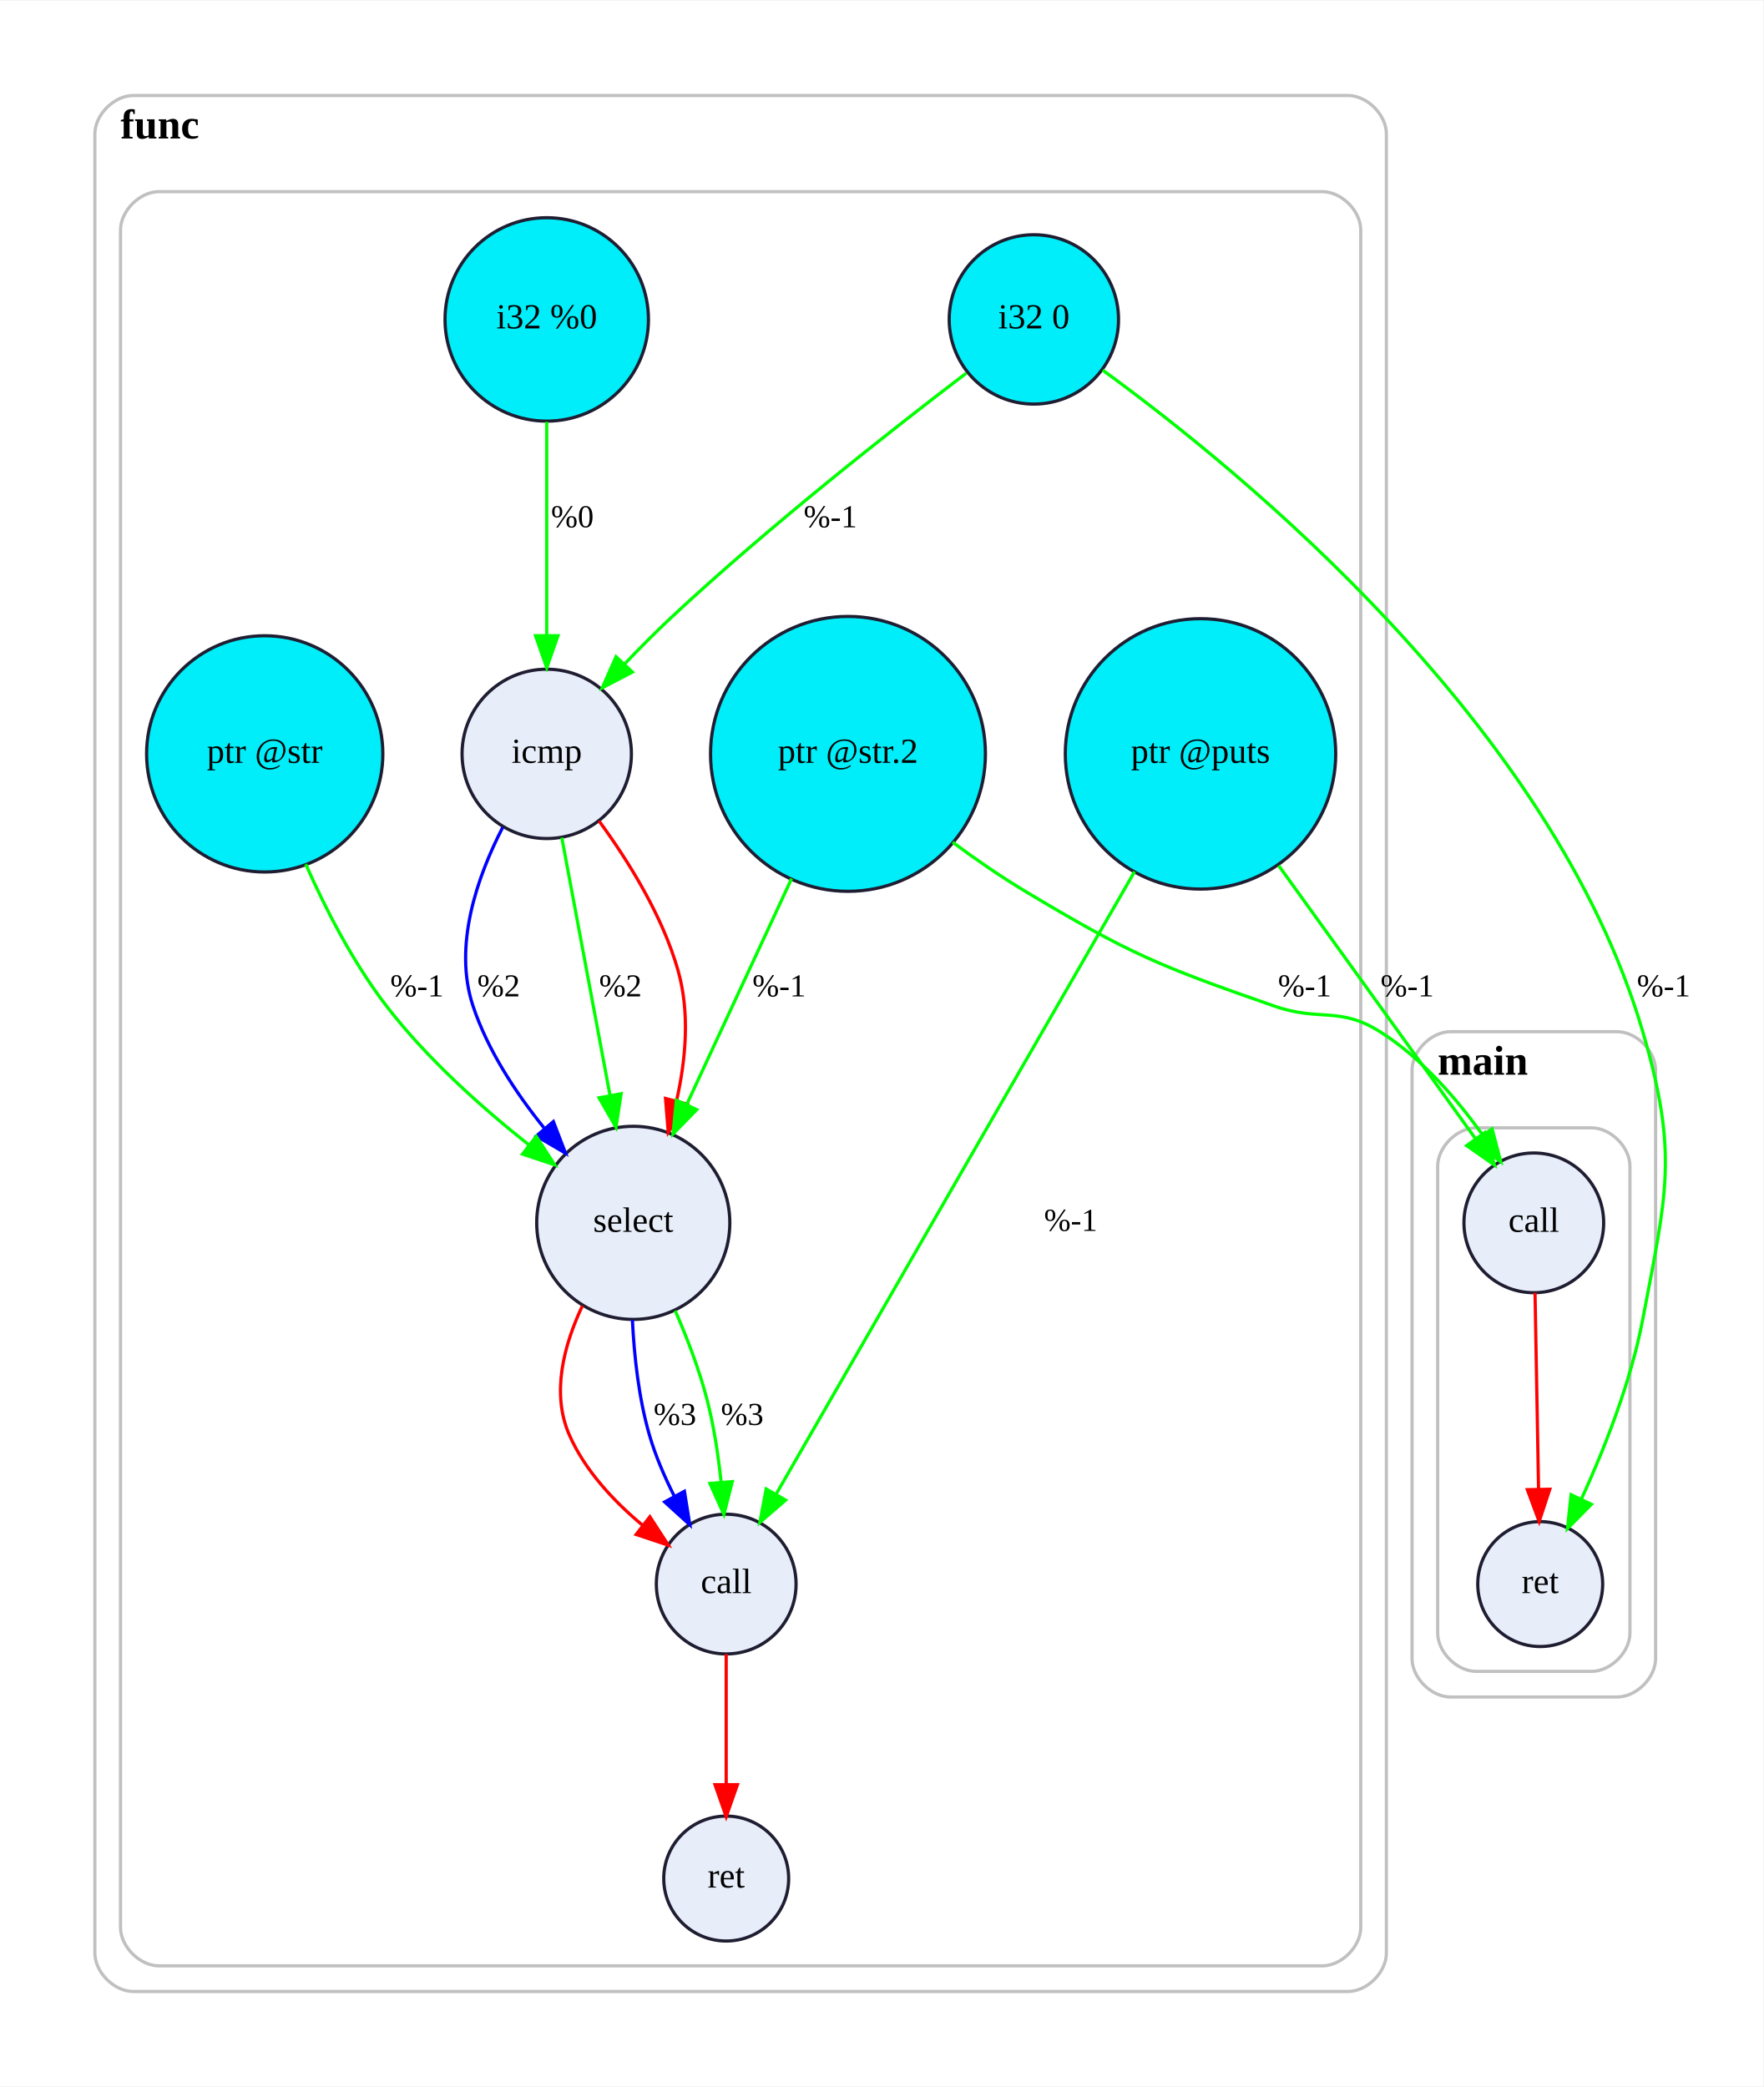
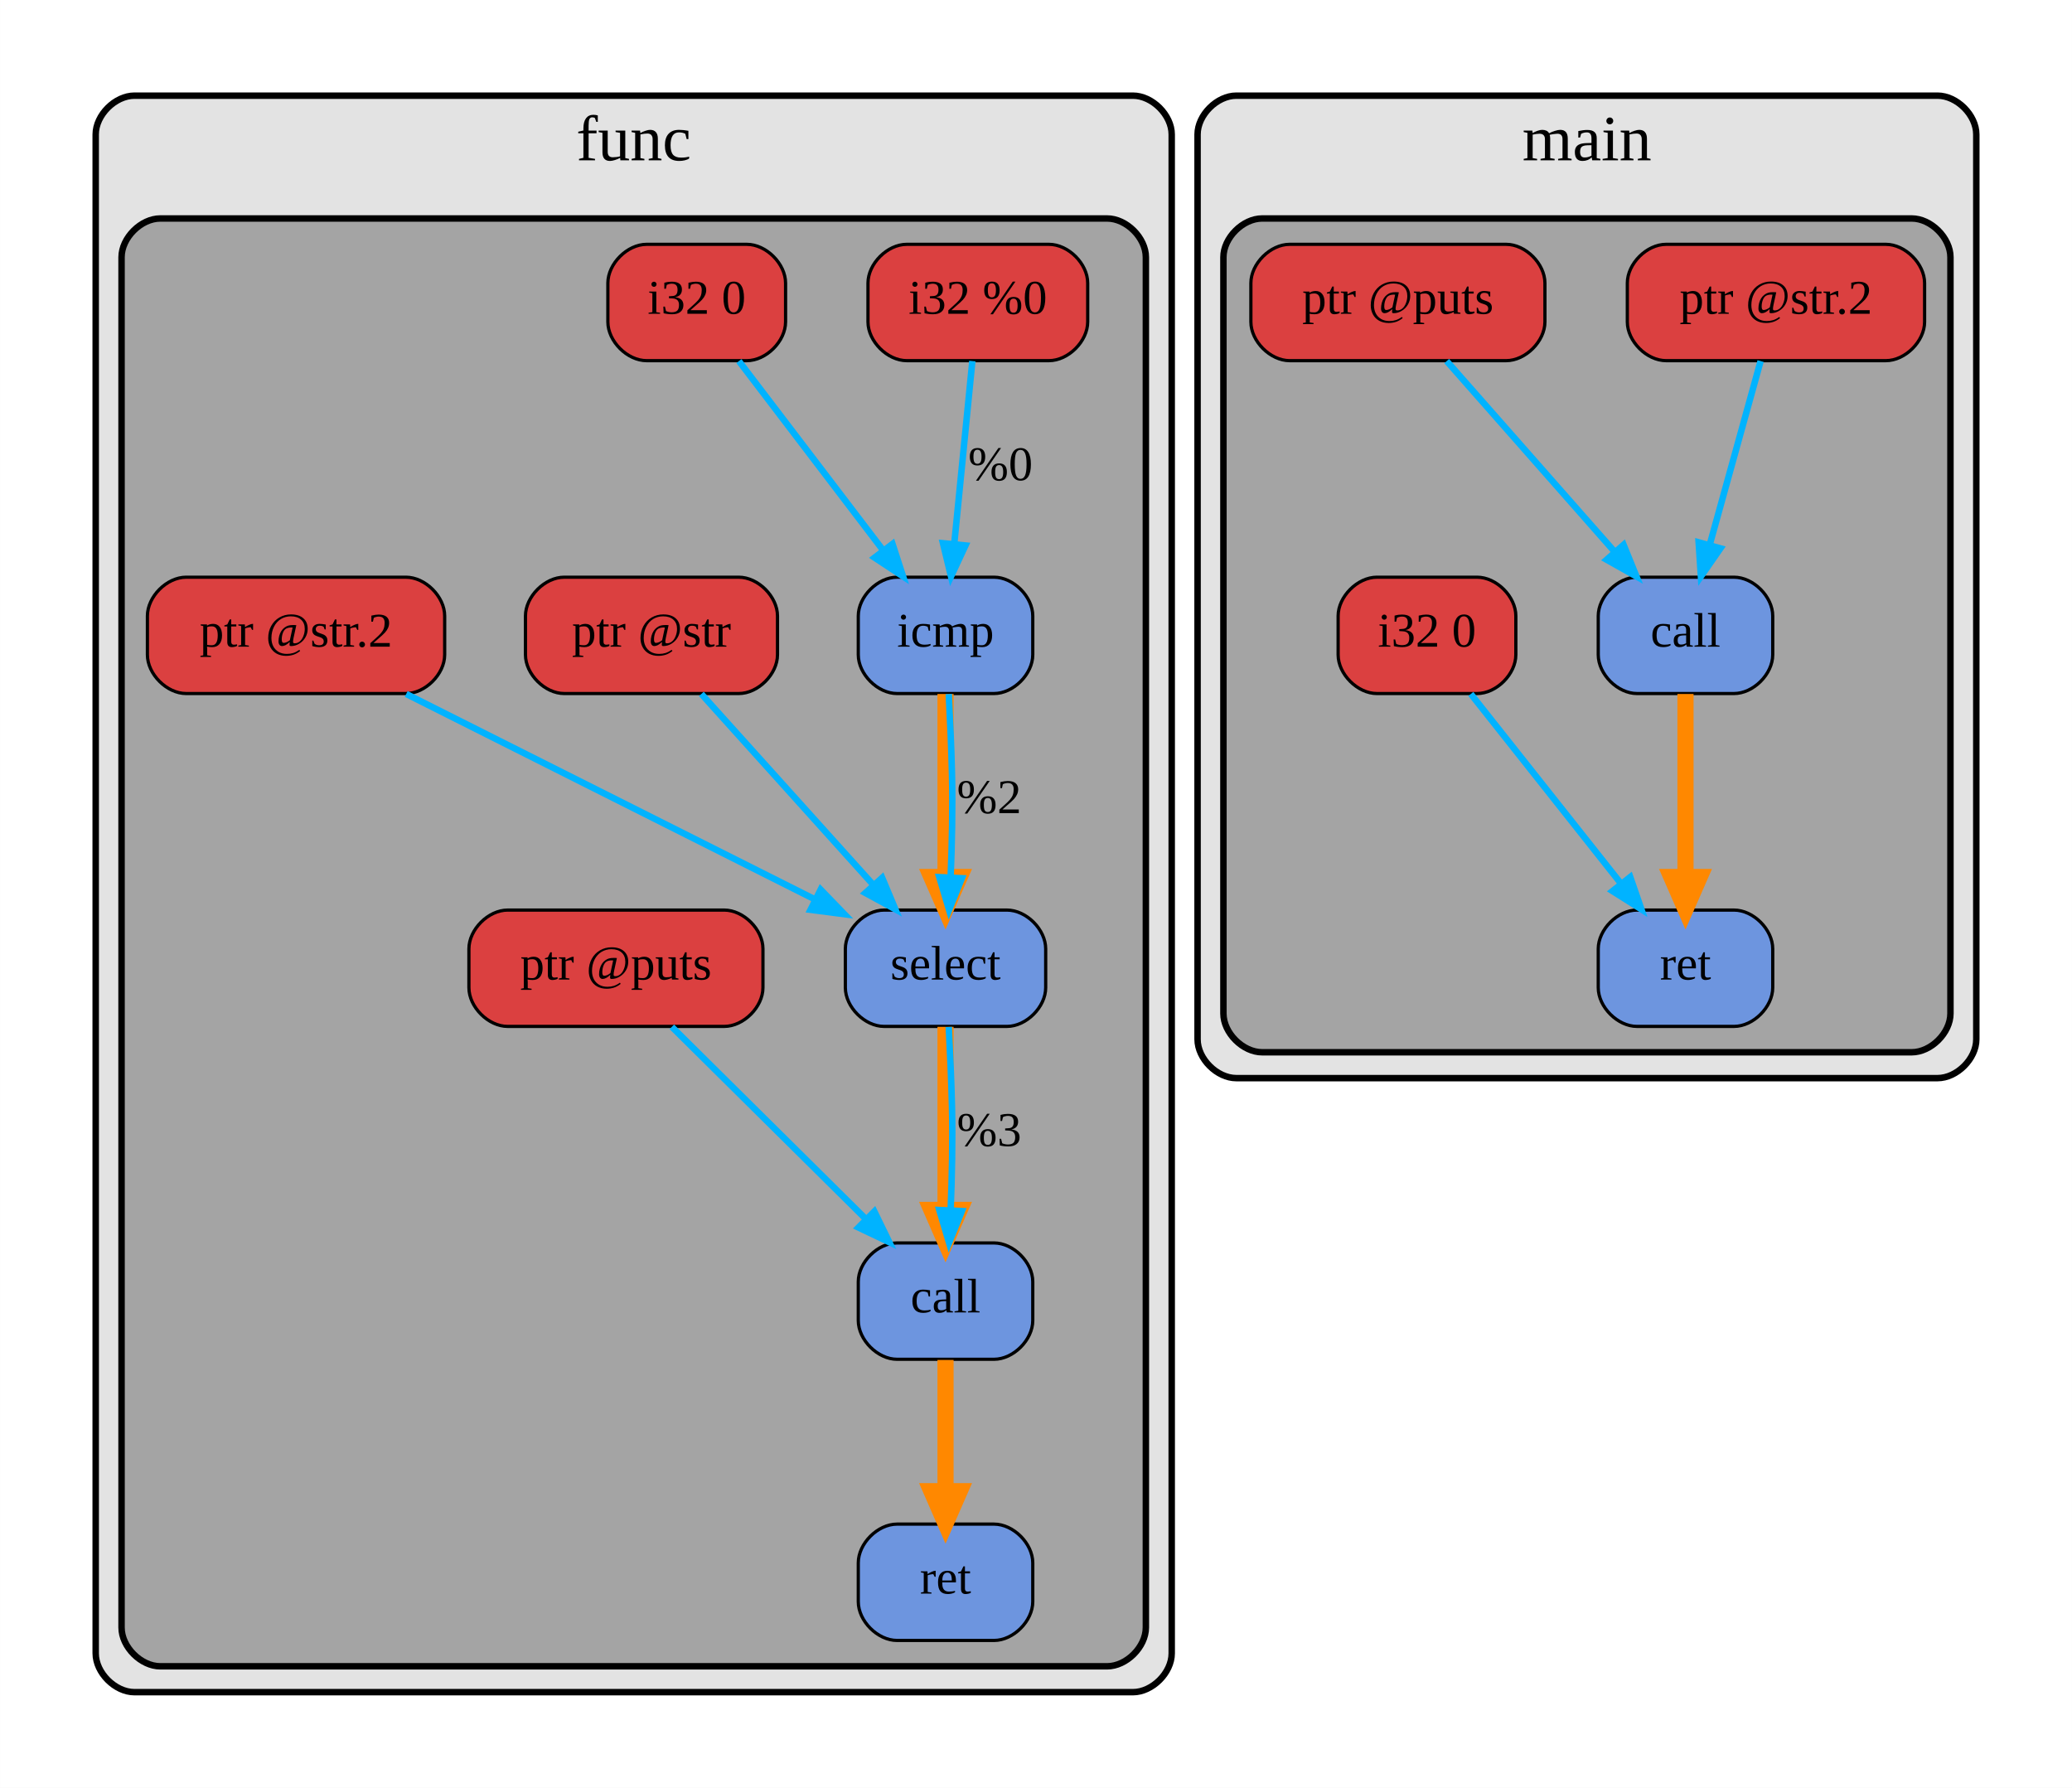
- <svg xmlns="http://www.w3.org/2000/svg" width="550pt" height="651pt" viewBox="0.00 0.00 550.20 650.83">
-   <g id="graph0" class="graph" transform="scale(1 1) rotate(0) translate(21.6 629.23)">
-     <polygon fill="white" stroke="transparent" points="-21.6,21.6 -21.6,-629.23 528.6,-629.23 528.6,21.6 -21.6,21.6" />
+ <svg xmlns="http://www.w3.org/2000/svg" width="641pt" height="553pt" viewBox="0.00 0.00 641.20 553.20">
+   <g id="graph0" class="graph" transform="scale(1 1) rotate(0) translate(21.6 531.6)">
+     <polygon fill="white" stroke="transparent" points="-21.6,21.6 -21.6,-531.6 619.6,-531.6 619.6,21.6 -21.6,21.6" />
    <g id="clust1" class="cluster">
-       <path fill="none" stroke="#c0c0c0" d="M20,-8C20,-8 399,-8 399,-8 405,-8 411,-14 411,-20 411,-20 411,-587.63 411,-587.63 411,-593.63 405,-599.63 399,-599.63 399,-599.63 20,-599.63 20,-599.63 14,-599.63 8,-593.63 8,-587.63 8,-587.63 8,-20 8,-20 8,-14 14,-8 20,-8" />
-       <text text-anchor="start" x="16" y="-586.23" font-family="SF Pro Text Bold 10" font-weight="bold" font-size="13.00">func</text>
+       <path fill="#e3e3e3" stroke="#000000" stroke-width="2" d="M20,-8C20,-8 329,-8 329,-8 335,-8 341,-14 341,-20 341,-20 341,-490 341,-490 341,-496 335,-502 329,-502 329,-502 20,-502 20,-502 14,-502 8,-496 8,-490 8,-490 8,-20 8,-20 8,-14 14,-8 20,-8" />
+       <text text-anchor="middle" x="174.5" y="-482" font-family="SF Pro Text Bold 10" font-size="20.00">func</text>
    </g>
    <g id="clust2" class="cluster">
-       <path fill="none" stroke="#c0c0c0" d="M28,-16C28,-16 391,-16 391,-16 397,-16 403,-22 403,-28 403,-28 403,-557.63 403,-557.63 403,-563.63 397,-569.63 391,-569.63 391,-569.63 28,-569.63 28,-569.63 22,-569.63 16,-563.63 16,-557.63 16,-557.63 16,-28 16,-28 16,-22 22,-16 28,-16" />
+       <path fill="#a4a4a4" stroke="#000000" stroke-width="2" d="M28,-16C28,-16 321,-16 321,-16 327,-16 333,-22 333,-28 333,-28 333,-452 333,-452 333,-458 327,-464 321,-464 321,-464 28,-464 28,-464 22,-464 16,-458 16,-452 16,-452 16,-28 16,-28 16,-22 22,-16 28,-16" />
    </g>
    <g id="clust3" class="cluster">
-       <path fill="none" stroke="#c0c0c0" d="M431,-99.89C431,-99.89 483,-99.89 483,-99.89 489,-99.89 495,-105.89 495,-111.89 495,-111.89 495,-295.5 495,-295.5 495,-301.5 489,-307.5 483,-307.5 483,-307.5 431,-307.5 431,-307.5 425,-307.5 419,-301.5 419,-295.5 419,-295.5 419,-111.89 419,-111.89 419,-105.89 425,-99.89 431,-99.89" />
-       <text text-anchor="start" x="427" y="-294.1" font-family="SF Pro Text Bold 10" font-weight="bold" font-size="13.00">main</text>
+       <path fill="#e3e3e3" stroke="#000000" stroke-width="2" d="M361,-198C361,-198 578,-198 578,-198 584,-198 590,-204 590,-210 590,-210 590,-490 590,-490 590,-496 584,-502 578,-502 578,-502 361,-502 361,-502 355,-502 349,-496 349,-490 349,-490 349,-210 349,-210 349,-204 355,-198 361,-198" />
+       <text text-anchor="middle" x="469.5" y="-482" font-family="SF Pro Text Bold 10" font-size="20.00">main</text>
    </g>
    <g id="clust4" class="cluster">
-       <path fill="none" stroke="#c0c0c0" d="M439,-107.89C439,-107.89 475,-107.89 475,-107.89 481,-107.89 487,-113.89 487,-119.89 487,-119.89 487,-265.5 487,-265.5 487,-271.5 481,-277.5 475,-277.5 475,-277.5 439,-277.5 439,-277.5 433,-277.5 427,-271.5 427,-265.5 427,-265.5 427,-119.89 427,-119.89 427,-113.89 433,-107.89 439,-107.89" />
+       <path fill="#a4a4a4" stroke="#000000" stroke-width="2" d="M369,-206C369,-206 570,-206 570,-206 576,-206 582,-212 582,-218 582,-218 582,-452 582,-452 582,-458 576,-464 570,-464 570,-464 369,-464 369,-464 363,-464 357,-458 357,-452 357,-452 357,-218 357,-218 357,-212 363,-206 369,-206" />
    </g>
    <g id="node1" class="node">
-       <ellipse fill="#e8eef9" stroke="#1f1d31" cx="149" cy="-394.19" rx="26.42" ry="26.42" />
-       <text text-anchor="middle" x="149" y="-391.39" font-family="SF Pro Text Bold 10" font-size="11.00" fill="#000000">icmp</text>
+       <path fill="#6d95df" stroke="#000000" d="M286,-353C286,-353 256,-353 256,-353 250,-353 244,-347 244,-341 244,-341 244,-329 244,-329 244,-323 250,-317 256,-317 256,-317 286,-317 286,-317 292,-317 298,-323 298,-329 298,-329 298,-341 298,-341 298,-347 292,-353 286,-353" />
+       <text text-anchor="middle" x="271" y="-331.5" font-family="SF Pro Text Bold 10" font-size="15.00" fill="#000000">icmp</text>
    </g>
    <g id="node2" class="node">
-       <ellipse fill="#e8eef9" stroke="#1f1d31" cx="176" cy="-247.85" rx="30.13" ry="30.13" />
-       <text text-anchor="middle" x="176" y="-245.05" font-family="SF Pro Text Bold 10" font-size="11.00" fill="#000000">select</text>
+       <path fill="#6d95df" stroke="#000000" d="M290,-250C290,-250 252,-250 252,-250 246,-250 240,-244 240,-238 240,-238 240,-226 240,-226 240,-220 246,-214 252,-214 252,-214 290,-214 290,-214 296,-214 302,-220 302,-226 302,-226 302,-238 302,-238 302,-244 296,-250 290,-250" />
+       <text text-anchor="middle" x="271" y="-228.5" font-family="SF Pro Text Bold 10" font-size="15.00" fill="#000000">select</text>
    </g>
    <g id="edge1" class="edge">
-       <path fill="none" stroke="#ff0000" d="M165.31,-373.27C174.53,-360.69 185.15,-343.63 190,-326.5 193.68,-313.5 192.44,-298.99 189.53,-286.06" />
-       <polygon fill="#ff0000" stroke="#ff0000" points="192.84,-284.87 186.91,-276.09 186.07,-286.66 192.84,-284.87" />
+       <path fill="none" stroke="#ff8800" stroke-width="5" d="M271,-316.87C271,-301.41 271,-278.42 271,-260.41" />
+       <polygon fill="#ff8800" stroke="#ff8800" stroke-width="5" points="275.38,-260.22 271,-250.22 266.63,-260.22 275.38,-260.22" />
    </g>
    <g id="edge4" class="edge">
-       <path fill="none" stroke="#0000ff" d="M135.28,-371.3C127.23,-355.67 119.77,-334.18 126,-315.5 130.59,-301.72 139.28,-288.5 148.13,-277.51" />
-       <polygon fill="#0000ff" stroke="#0000ff" points="151.07,-279.46 154.87,-269.58 145.73,-274.93 151.07,-279.46" />
-       <text text-anchor="middle" x="134" y="-318.5" font-family="SF Pro Text Bold 10" font-size="10.00">%2</text>
+       <path fill="none" stroke="#00b3ff" stroke-width="2" d="M272,-316.84C272.4,-309.23 272.81,-300.17 273,-292 273.25,-281.62 272.99,-270.21 272.58,-260.21" />
+       <polygon fill="#00b3ff" stroke="#00b3ff" stroke-width="2" points="276.07,-259.86 272.1,-250.04 269.07,-260.19 276.07,-259.86" />
+       <text text-anchor="middle" x="284.5" y="-280" font-family="SF Pro Text Bold 10" font-size="15.00">%2</text>
+     </g>
+     <g id="node3" class="node">
+       <path fill="#6d95df" stroke="#000000" d="M286,-147C286,-147 256,-147 256,-147 250,-147 244,-141 244,-135 244,-135 244,-123 244,-123 244,-117 250,-111 256,-111 256,-111 286,-111 286,-111 292,-111 298,-117 298,-123 298,-123 298,-135 298,-135 298,-141 292,-147 286,-147" />
+       <text text-anchor="middle" x="271" y="-125.5" font-family="SF Pro Text Bold 10" font-size="15.00" fill="#000000">call</text>
+     </g>
+     <g id="edge2" class="edge">
+       <path fill="none" stroke="#ff8800" stroke-width="5" d="M271,-213.87C271,-198.41 271,-175.42 271,-157.41" />
+       <polygon fill="#ff8800" stroke="#ff8800" stroke-width="5" points="275.38,-157.22 271,-147.22 266.63,-157.22 275.38,-157.22" />
+     </g>
+     <g id="edge7" class="edge">
+       <path fill="none" stroke="#00b3ff" stroke-width="2" d="M272,-213.84C272.4,-206.23 272.81,-197.17 273,-189 273.25,-178.62 272.99,-167.21 272.58,-157.21" />
+       <polygon fill="#00b3ff" stroke="#00b3ff" stroke-width="2" points="276.07,-156.86 272.1,-147.04 269.07,-157.19 276.07,-156.86" />
+       <text text-anchor="middle" x="284.5" y="-177" font-family="SF Pro Text Bold 10" font-size="15.00">%3</text>
+     </g>
+     <g id="node4" class="node">
+       <path fill="#6d95df" stroke="#000000" d="M286,-60C286,-60 256,-60 256,-60 250,-60 244,-54 244,-48 244,-48 244,-36 244,-36 244,-30 250,-24 256,-24 256,-24 286,-24 286,-24 292,-24 298,-30 298,-36 298,-36 298,-48 298,-48 298,-54 292,-60 286,-60" />
+       <text text-anchor="middle" x="271" y="-38.5" font-family="SF Pro Text Bold 10" font-size="15.00" fill="#000000">ret</text>
+     </g>
+     <g id="edge3" class="edge">
+       <path fill="none" stroke="#ff8800" stroke-width="5" d="M271,-110.8C271,-99.16 271,-83.55 271,-70.24" />
+       <polygon fill="#ff8800" stroke="#ff8800" stroke-width="5" points="275.38,-70.18 271,-60.18 266.63,-70.18 275.38,-70.18" />
+     </g>
+     <g id="node5" class="node">
+       <path fill="#db4040" stroke="#000000" d="M303,-456C303,-456 259,-456 259,-456 253,-456 247,-450 247,-444 247,-444 247,-432 247,-432 247,-426 253,-420 259,-420 259,-420 303,-420 303,-420 309,-420 315,-426 315,-432 315,-432 315,-444 315,-444 315,-450 309,-456 303,-456" />
+       <text text-anchor="middle" x="281" y="-434.5" font-family="SF Pro Text Bold 10" font-size="15.00" fill="#000000">i32 %0</text>
+     </g>
+     <g id="edge5" class="edge">
+       <path fill="none" stroke="#00b3ff" stroke-width="2" d="M279.3,-419.87C277.77,-404.41 275.5,-381.42 273.71,-363.41" />
+       <polygon fill="#00b3ff" stroke="#00b3ff" stroke-width="2" points="277.17,-362.82 272.7,-353.22 270.21,-363.51 277.17,-362.82" />
+       <text text-anchor="middle" x="288" y="-383" font-family="SF Pro Text Bold 10" font-size="15.00">%0</text>
+     </g>
+     <g id="node6" class="node">
+       <path fill="#db4040" stroke="#000000" d="M209.5,-456C209.5,-456 178.5,-456 178.5,-456 172.5,-456 166.5,-450 166.5,-444 166.5,-444 166.5,-432 166.5,-432 166.5,-426 172.5,-420 178.5,-420 178.5,-420 209.5,-420 209.5,-420 215.5,-420 221.5,-426 221.5,-432 221.5,-432 221.5,-444 221.5,-444 221.5,-450 215.5,-456 209.5,-456" />
+       <text text-anchor="middle" x="194" y="-434.5" font-family="SF Pro Text Bold 10" font-size="15.00" fill="#000000">i32 0</text>
+     </g>
+     <g id="edge6" class="edge">
+       <path fill="none" stroke="#00b3ff" stroke-width="2" d="M207.06,-419.87C219.23,-403.91 237.53,-379.9 251.44,-361.65" />
+       <polygon fill="#00b3ff" stroke="#00b3ff" stroke-width="2" points="254.59,-363.29 257.87,-353.22 249.03,-359.05 254.59,-363.29" />
+     </g>
+     <g id="node7" class="node">
+       <path fill="#db4040" stroke="#000000" d="M207,-353C207,-353 153,-353 153,-353 147,-353 141,-347 141,-341 141,-341 141,-329 141,-329 141,-323 147,-317 153,-317 153,-317 207,-317 207,-317 213,-317 219,-323 219,-329 219,-329 219,-341 219,-341 219,-347 213,-353 207,-353" />
+       <text text-anchor="middle" x="180" y="-331.5" font-family="SF Pro Text Bold 10" font-size="15.00" fill="#000000">ptr @str</text>
    </g>
    <g id="edge8" class="edge">
-       <path fill="none" stroke="#00ff00" d="M153.7,-368.05C157.85,-345.9 163.95,-313.28 168.72,-287.77" />
-       <polygon fill="#00ff00" stroke="#00ff00" points="172.21,-288.14 170.61,-277.67 165.33,-286.85 172.21,-288.14" />
-       <text text-anchor="middle" x="172" y="-318.5" font-family="SF Pro Text Bold 10" font-size="10.00">%2</text>
+       <path fill="none" stroke="#00b3ff" stroke-width="2" d="M195.44,-316.87C210.08,-300.62 232.24,-276.02 248.78,-257.66" />
+       <polygon fill="#00b3ff" stroke="#00b3ff" stroke-width="2" points="251.39,-259.99 255.49,-250.22 246.19,-255.3 251.39,-259.99" />
    </g>
-     <g id="node3" class="node">
-       <ellipse fill="#e8eef9" stroke="#1f1d31" cx="205" cy="-135.13" rx="21.8" ry="21.8" />
-       <text text-anchor="middle" x="205" y="-132.33" font-family="SF Pro Text Bold 10" font-size="11.00" fill="#000000">call</text>
+     <g id="node8" class="node">
+       <path fill="#db4040" stroke="#000000" d="M104,-353C104,-353 36,-353 36,-353 30,-353 24,-347 24,-341 24,-341 24,-329 24,-329 24,-323 30,-317 36,-317 36,-317 104,-317 104,-317 110,-317 116,-323 116,-329 116,-329 116,-341 116,-341 116,-347 110,-353 104,-353" />
+       <text text-anchor="middle" x="70" y="-331.5" font-family="SF Pro Text Bold 10" font-size="15.00" fill="#000000">ptr @str.2</text>
    </g>
-     <g id="edge2" class="edge">
-       <path fill="none" stroke="#ff0000" d="M160.13,-221.97C154.32,-209.64 150.39,-194.68 156,-181.78 160.83,-170.68 169.84,-161.06 178.82,-153.55" />
-       <polygon fill="#ff0000" stroke="#ff0000" points="181.18,-156.15 186.95,-147.26 176.9,-150.61 181.18,-156.15" />
+     <g id="edge9" class="edge">
+       <path fill="none" stroke="#00b3ff" stroke-width="2" d="M104.1,-316.87C139.1,-299.28 193.56,-271.92 230.67,-253.26" />
+       <polygon fill="#00b3ff" stroke="#00b3ff" stroke-width="2" points="232.35,-256.34 239.72,-248.72 229.21,-250.08 232.35,-256.34" />
    </g>
-     <g id="edge7" class="edge">
-       <path fill="none" stroke="#0000ff" d="M175.73,-217.57C176.28,-206.21 177.71,-193.21 181,-181.78 182.85,-175.35 185.67,-168.77 188.74,-162.69" />
-       <polygon fill="#0000ff" stroke="#0000ff" points="191.96,-164.09 193.65,-153.63 185.8,-160.76 191.96,-164.09" />
-       <text text-anchor="middle" x="189" y="-184.78" font-family="SF Pro Text Bold 10" font-size="10.00">%3</text>
+     <g id="node9" class="node">
+       <path fill="#db4040" stroke="#000000" d="M202.5,-250C202.5,-250 135.5,-250 135.5,-250 129.5,-250 123.5,-244 123.5,-238 123.5,-238 123.5,-226 123.5,-226 123.5,-220 129.5,-214 135.5,-214 135.5,-214 202.5,-214 202.5,-214 208.5,-214 214.5,-220 214.5,-226 214.5,-226 214.5,-238 214.5,-238 214.5,-244 208.5,-250 202.5,-250" />
+       <text text-anchor="middle" x="169" y="-228.5" font-family="SF Pro Text Bold 10" font-size="15.00" fill="#000000">ptr @puts</text>
+     </g>
+     <g id="edge10" class="edge">
+       <path fill="none" stroke="#00b3ff" stroke-width="2" d="M186.3,-213.87C202.71,-197.62 227.55,-173.02 246.09,-154.66" />
+       <polygon fill="#00b3ff" stroke="#00b3ff" stroke-width="2" points="248.97,-156.74 253.61,-147.22 244.04,-151.77 248.97,-156.74" />
+     </g>
+     <g id="node10" class="node">
+       <path fill="#6d95df" stroke="#000000" d="M515,-353C515,-353 485,-353 485,-353 479,-353 473,-347 473,-341 473,-341 473,-329 473,-329 473,-323 479,-317 485,-317 485,-317 515,-317 515,-317 521,-317 527,-323 527,-329 527,-329 527,-341 527,-341 527,-347 521,-353 515,-353" />
+       <text text-anchor="middle" x="500" y="-331.5" font-family="SF Pro Text Bold 10" font-size="15.00" fill="#000000">call</text>
+     </g>
+     <g id="node11" class="node">
+       <path fill="#6d95df" stroke="#000000" d="M515,-250C515,-250 485,-250 485,-250 479,-250 473,-244 473,-238 473,-238 473,-226 473,-226 473,-220 479,-214 485,-214 485,-214 515,-214 515,-214 521,-214 527,-220 527,-226 527,-226 527,-238 527,-238 527,-244 521,-250 515,-250" />
+       <text text-anchor="middle" x="500" y="-228.5" font-family="SF Pro Text Bold 10" font-size="15.00" fill="#000000">ret</text>
    </g>
    <g id="edge11" class="edge">
-       <path fill="none" stroke="#00ff00" d="M189.08,-220.45C192.85,-211.82 196.59,-202.06 199,-192.78 201.13,-184.57 202.51,-175.5 203.4,-167.07" />
-       <polygon fill="#00ff00" stroke="#00ff00" points="206.9,-167.11 204.28,-156.85 199.93,-166.51 206.9,-167.11" />
-       <text text-anchor="middle" x="210" y="-184.78" font-family="SF Pro Text Bold 10" font-size="10.00">%3</text>
+       <path fill="none" stroke="#ff8800" stroke-width="5" d="M500,-316.87C500,-301.41 500,-278.42 500,-260.41" />
+       <polygon fill="#ff8800" stroke="#ff8800" stroke-width="5" points="504.38,-260.22 500,-250.22 495.63,-260.22 504.38,-260.22" />
    </g>
-     <g id="node4" class="node">
-       <ellipse fill="#e8eef9" stroke="#1f1d31" cx="205" cy="-43.24" rx="19.49" ry="19.49" />
-       <text text-anchor="middle" x="205" y="-40.44" font-family="SF Pro Text Bold 10" font-size="11.00" fill="#000000">ret</text>
+     <g id="node12" class="node">
+       <path fill="#db4040" stroke="#000000" d="M562,-456C562,-456 494,-456 494,-456 488,-456 482,-450 482,-444 482,-444 482,-432 482,-432 482,-426 488,-420 494,-420 494,-420 562,-420 562,-420 568,-420 574,-426 574,-432 574,-432 574,-444 574,-444 574,-450 568,-456 562,-456" />
+       <text text-anchor="middle" x="528" y="-434.5" font-family="SF Pro Text Bold 10" font-size="15.00" fill="#000000">ptr @str.2</text>
    </g>
-     <g id="edge3" class="edge">
-       <path fill="none" stroke="#ff0000" d="M205,-113.29C205,-101.17 205,-85.74 205,-72.54" />
-       <polygon fill="#ff0000" stroke="#ff0000" points="208.5,-72.54 205,-62.54 201.5,-72.54 208.5,-72.54" />
+     <g id="edge12" class="edge">
+       <path fill="none" stroke="#00b3ff" stroke-width="2" d="M523.25,-419.87C518.93,-404.27 512.47,-380.98 507.46,-362.9" />
+       <polygon fill="#00b3ff" stroke="#00b3ff" stroke-width="2" points="510.82,-361.92 504.77,-353.22 504.07,-363.79 510.82,-361.92" />
    </g>
-     <g id="node5" class="node">
-       <ellipse fill="#00eef9" stroke="#1f1d31" cx="149" cy="-529.76" rx="31.74" ry="31.74" />
-       <text text-anchor="middle" x="149" y="-526.96" font-family="SF Pro Text Bold 10" font-size="11.00" fill="#000000">i32 %0</text>
+     <g id="node13" class="node">
+       <path fill="#db4040" stroke="#000000" d="M444.5,-456C444.5,-456 377.5,-456 377.5,-456 371.5,-456 365.5,-450 365.5,-444 365.5,-444 365.5,-432 365.5,-432 365.5,-426 371.5,-420 377.5,-420 377.5,-420 444.5,-420 444.5,-420 450.5,-420 456.5,-426 456.5,-432 456.5,-432 456.5,-444 456.5,-444 456.5,-450 450.5,-456 444.5,-456" />
+       <text text-anchor="middle" x="411" y="-434.5" font-family="SF Pro Text Bold 10" font-size="15.00" fill="#000000">ptr @puts</text>
    </g>
-     <g id="edge5" class="edge">
-       <path fill="none" stroke="#00ff00" d="M149,-497.78C149,-477.87 149,-451.93 149,-431.12" />
-       <polygon fill="#00ff00" stroke="#00ff00" points="152.5,-431.06 149,-421.06 145.5,-431.06 152.5,-431.06" />
-       <text text-anchor="middle" x="157" y="-464.89" font-family="SF Pro Text Bold 10" font-size="10.00">%0</text>
+     <g id="edge13" class="edge">
+       <path fill="none" stroke="#00b3ff" stroke-width="2" d="M426.1,-419.87C440.29,-403.76 461.7,-379.46 477.83,-361.15" />
+       <polygon fill="#00b3ff" stroke="#00b3ff" stroke-width="2" points="480.84,-363.03 484.83,-353.22 475.59,-358.41 480.84,-363.03" />
    </g>
-     <g id="node6" class="node">
-       <ellipse fill="#00eef9" stroke="#1f1d31" cx="301" cy="-529.76" rx="26.42" ry="26.42" />
-       <text text-anchor="middle" x="301" y="-526.96" font-family="SF Pro Text Bold 10" font-size="11.00" fill="#000000">i32 0</text>
-     </g>
-     <g id="edge6" class="edge">
-       <path fill="none" stroke="#00ff00" d="M279.88,-512.97C256.63,-495.28 218.5,-465.35 188,-436.89 183.15,-432.36 178.17,-427.35 173.46,-422.42" />
-       <polygon fill="#00ff00" stroke="#00ff00" points="175.73,-419.72 166.33,-414.82 170.62,-424.51 175.73,-419.72" />
-       <text text-anchor="middle" x="237.5" y="-464.89" font-family="SF Pro Text Bold 10" font-size="10.00">%-1</text>
-     </g>
-     <g id="node11" class="node">
-       <ellipse fill="#e8eef9" stroke="#1f1d31" cx="459" cy="-135.13" rx="19.49" ry="19.49" />
-       <text text-anchor="middle" x="459" y="-132.33" font-family="SF Pro Text Bold 10" font-size="11.00" fill="#000000">ret</text>
-     </g>
-     <g id="edge16" class="edge">
-       <path fill="none" stroke="#00ff00" d="M322.48,-513.93C366.05,-482.24 463.01,-402.97 491,-307.5 502.22,-269.23 498.4,-256.96 491,-217.78 487.3,-198.21 479.02,-177.31 471.81,-161.56" />
-       <polygon fill="#00ff00" stroke="#00ff00" points="474.96,-160.02 467.51,-152.48 468.63,-163.01 474.96,-160.02" />
-       <text text-anchor="middle" x="497.5" y="-318.5" font-family="SF Pro Text Bold 10" font-size="10.00">%-1</text>
-     </g>
-     <g id="node7" class="node">
-       <ellipse fill="#00eef9" stroke="#1f1d31" cx="61" cy="-394.19" rx="36.86" ry="36.86" />
-       <text text-anchor="middle" x="61" y="-391.39" font-family="SF Pro Text Bold 10" font-size="11.00" fill="#000000">ptr @str</text>
-     </g>
-     <g id="edge9" class="edge">
-       <path fill="none" stroke="#00ff00" d="M73.81,-359.75C80.18,-345.36 88.74,-328.82 99,-315.5 111.56,-299.18 128.62,-283.92 143.49,-272.13" />
-       <polygon fill="#00ff00" stroke="#00ff00" points="145.72,-274.84 151.49,-265.95 141.44,-269.3 145.72,-274.84" />
-       <text text-anchor="middle" x="108.5" y="-318.5" font-family="SF Pro Text Bold 10" font-size="10.00">%-1</text>
-     </g>
-     <g id="node8" class="node">
-       <ellipse fill="#00eef9" stroke="#1f1d31" cx="243" cy="-394.19" rx="42.89" ry="42.89" />
-       <text text-anchor="middle" x="243" y="-391.39" font-family="SF Pro Text Bold 10" font-size="11.00" fill="#000000">ptr @str.2</text>
-     </g>
-     <g id="edge10" class="edge">
-       <path fill="none" stroke="#00ff00" d="M225.4,-355.27C215.26,-333.44 202.61,-306.17 192.64,-284.7" />
-       <polygon fill="#00ff00" stroke="#00ff00" points="195.8,-283.18 188.41,-275.59 189.45,-286.13 195.8,-283.18" />
-       <text text-anchor="middle" x="221.5" y="-318.5" font-family="SF Pro Text Bold 10" font-size="10.00">%-1</text>
-     </g>
-     <g id="node10" class="node">
-       <ellipse fill="#e8eef9" stroke="#1f1d31" cx="457" cy="-247.85" rx="21.8" ry="21.8" />
-       <text text-anchor="middle" x="457" y="-245.05" font-family="SF Pro Text Bold 10" font-size="11.00" fill="#000000">call</text>
+     <g id="node14" class="node">
+       <path fill="#db4040" stroke="#000000" d="M435.5,-353C435.5,-353 404.5,-353 404.5,-353 398.5,-353 392.5,-347 392.5,-341 392.5,-341 392.5,-329 392.5,-329 392.5,-323 398.5,-317 404.5,-317 404.5,-317 435.5,-317 435.5,-317 441.5,-317 447.5,-323 447.5,-329 447.5,-329 447.5,-341 447.5,-341 447.5,-347 441.5,-353 435.5,-353" />
+       <text text-anchor="middle" x="420" y="-331.5" font-family="SF Pro Text Bold 10" font-size="15.00" fill="#000000">i32 0</text>
    </g>
    <g id="edge14" class="edge">
-       <path fill="none" stroke="#00ff00" d="M275.64,-366.63C282.81,-361.32 290.5,-356 298,-351.5 330.74,-331.85 339.94,-328.05 376,-315.5 390.25,-310.53 396.22,-315.53 409,-307.5 421.78,-299.46 432.75,-286.84 440.96,-275.37" />
-       <polygon fill="#00ff00" stroke="#00ff00" points="443.98,-277.15 446.69,-266.91 438.18,-273.23 443.98,-277.15" />
-       <text text-anchor="middle" x="385.5" y="-318.5" font-family="SF Pro Text Bold 10" font-size="10.00">%-1</text>
-     </g>
-     <g id="node9" class="node">
-       <ellipse fill="#00eef9" stroke="#1f1d31" cx="353" cy="-394.19" rx="42.19" ry="42.19" />
-       <text text-anchor="middle" x="353" y="-391.39" font-family="SF Pro Text Bold 10" font-size="11.00" fill="#000000">ptr @puts</text>
-     </g>
-     <g id="edge12" class="edge">
-       <path fill="none" stroke="#00ff00" d="M332.42,-357.45C302.48,-305.44 247.54,-210.02 220.65,-163.32" />
-       <polygon fill="#00ff00" stroke="#00ff00" points="223.54,-161.32 215.51,-154.4 217.47,-164.81 223.54,-161.32" />
-       <text text-anchor="middle" x="312.5" y="-245.35" font-family="SF Pro Text Bold 10" font-size="10.00">%-1</text>
-     </g>
-     <g id="edge15" class="edge">
-       <path fill="none" stroke="#00ff00" d="M377.38,-359.35C396.21,-333.23 421.83,-297.67 438.87,-274.02" />
-       <polygon fill="#00ff00" stroke="#00ff00" points="441.72,-276.04 444.73,-265.88 436.04,-271.95 441.72,-276.04" />
-       <text text-anchor="middle" x="417.5" y="-318.5" font-family="SF Pro Text Bold 10" font-size="10.00">%-1</text>
-     </g>
-     <g id="edge13" class="edge">
-       <path fill="none" stroke="#ff0000" d="M457.38,-226.02C457.69,-208.77 458.13,-184.06 458.48,-164.91" />
-       <polygon fill="#ff0000" stroke="#ff0000" points="461.98,-164.72 458.67,-154.66 454.99,-164.59 461.98,-164.72" />
+       <path fill="none" stroke="#00b3ff" stroke-width="2" d="M433.57,-316.87C446.33,-300.76 465.58,-276.46 480.08,-258.15" />
+       <polygon fill="#00b3ff" stroke="#00b3ff" stroke-width="2" points="482.9,-260.23 486.36,-250.22 477.41,-255.88 482.9,-260.23" />
    </g>
  </g>
</svg>
